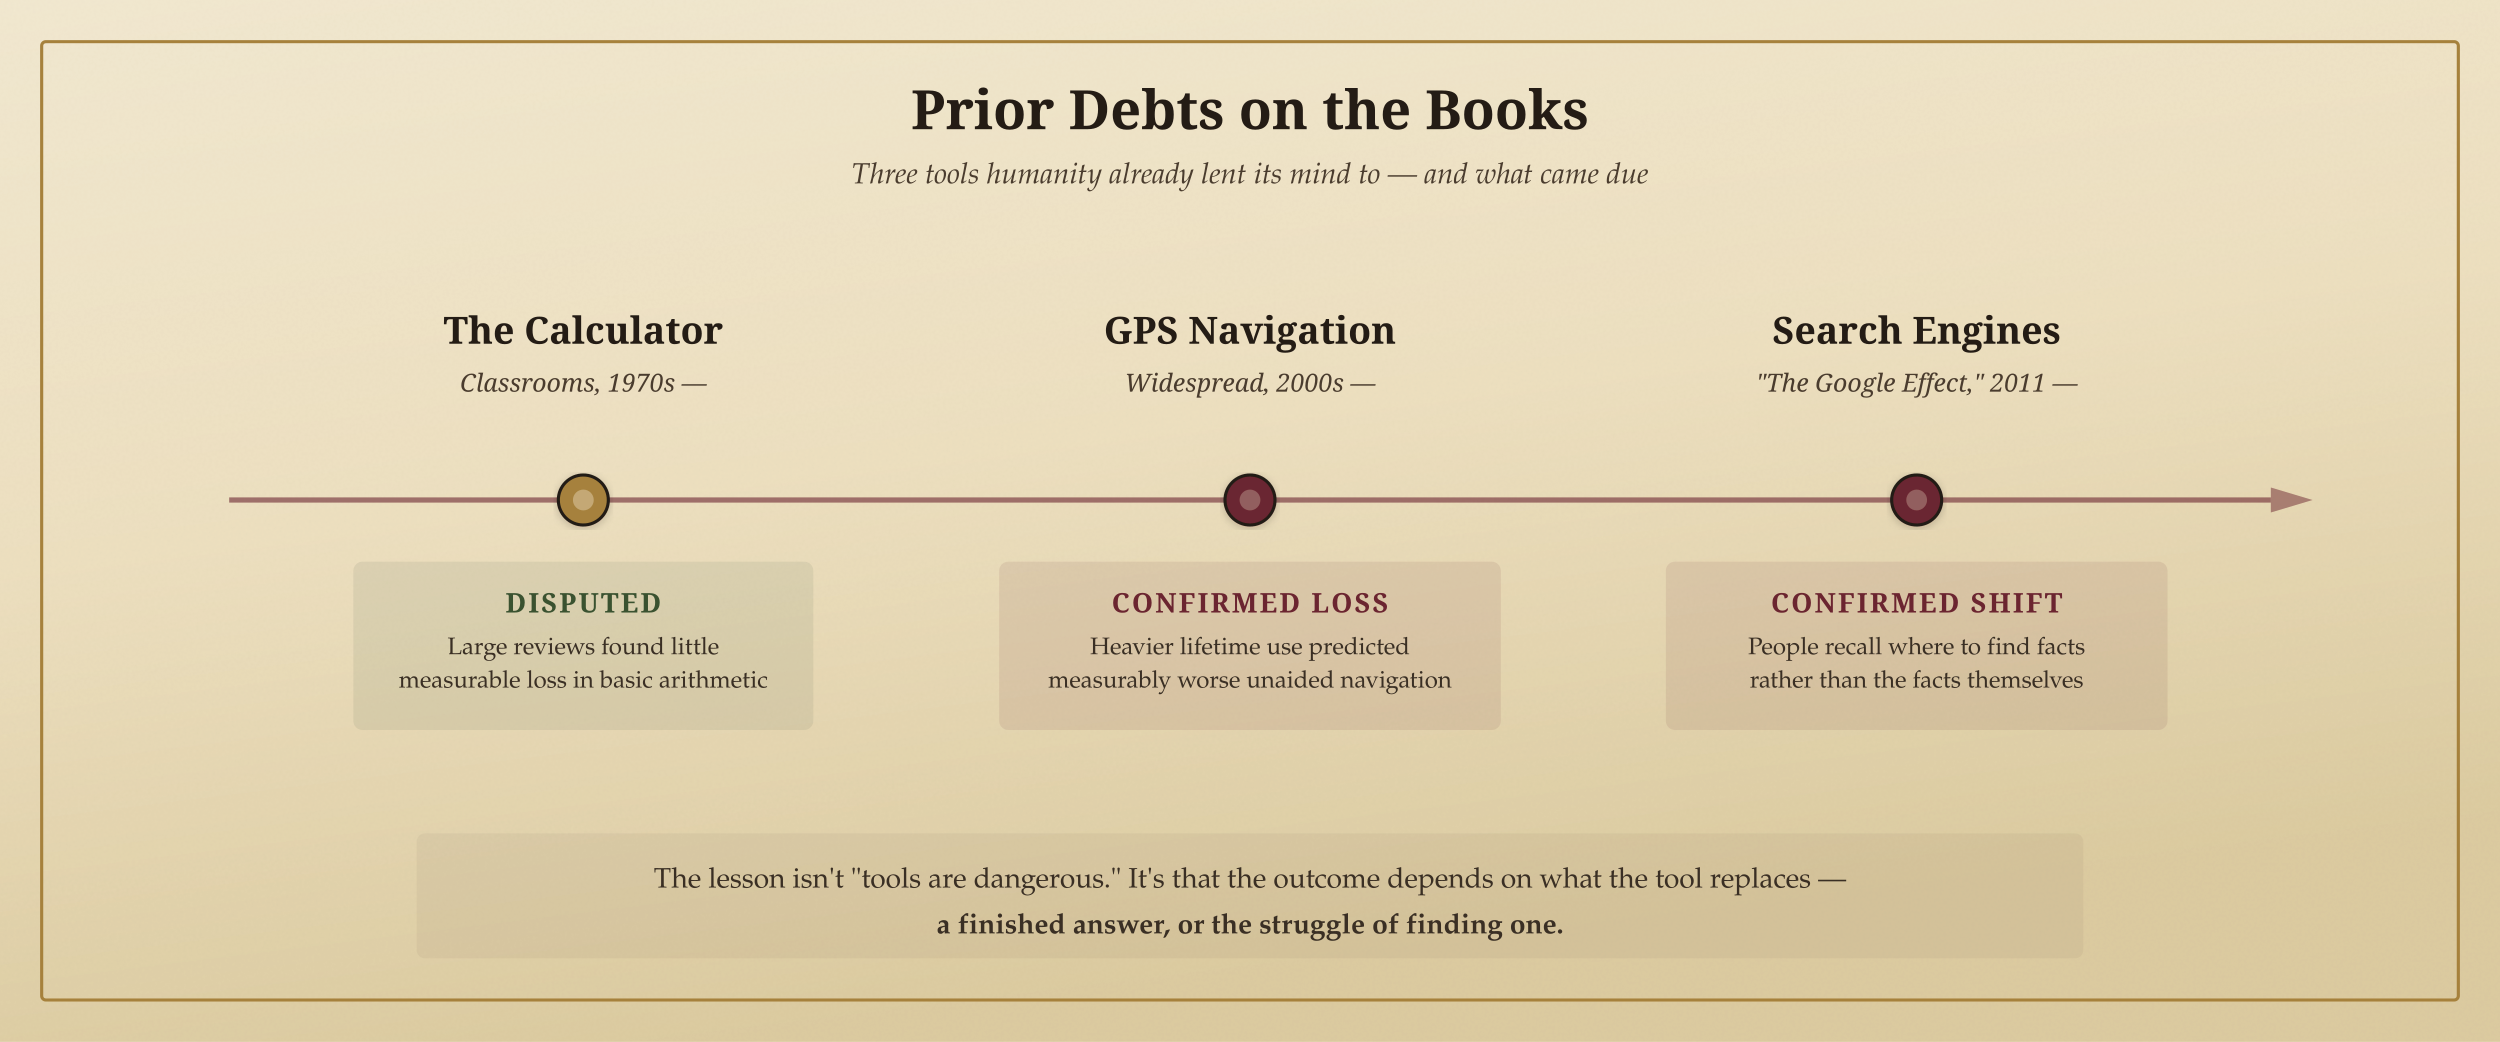
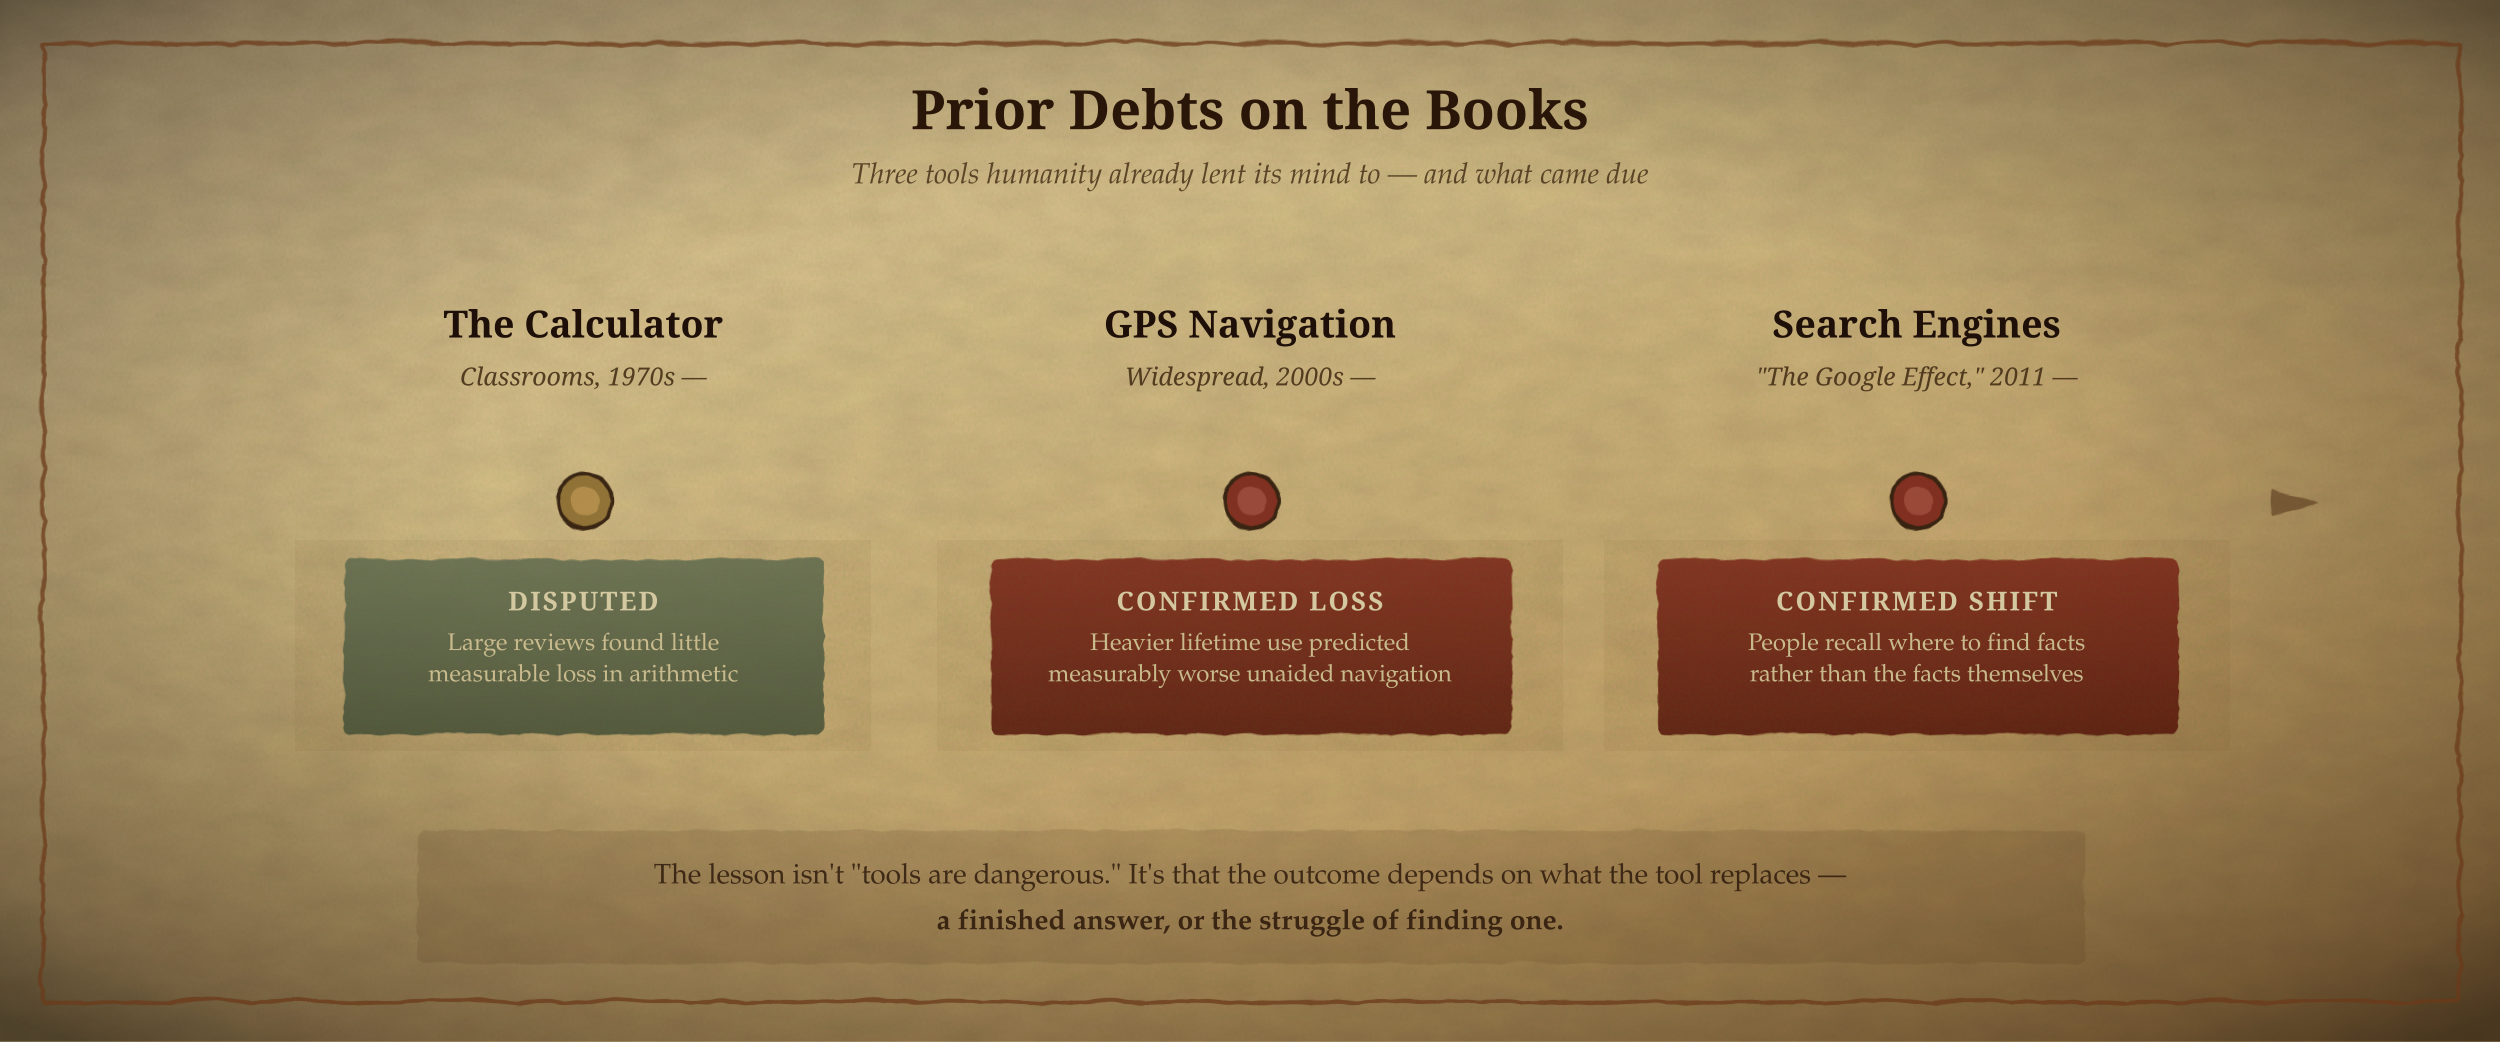
<svg xmlns="http://www.w3.org/2000/svg" viewBox="0 0 1200 500">
  <defs>
-     <filter id="grain2">
-       <feTurbulence type="fractalNoise" baseFrequency="0.65" numOctaves="3" result="noise" />
-       <feColorMatrix in="noise" type="matrix" values="0 0 0 0 0  0 0 0 0 0  0 0 0 0 0  0 0 0 0.035 0" />
-       <feComposite operator="over" in2="SourceGraphic" />
+     <filter id="canvas2" x="-5%" y="-5%" width="110%" height="110%">
+       <feTurbulence type="fractalNoise" baseFrequency="0.04 0.08" numOctaves="5" seed="9" result="linen" />
+       <feColorMatrix in="linen" type="matrix" values="0 0 0 0 0.13  0 0 0 0 0.09  0 0 0 0 0.06  0 0 0 0.26 0" result="t" />
+       <feComposite in="t" in2="SourceGraphic" operator="over" />
    </filter>
-     <linearGradient id="parch2" x1="0" y1="0" x2="0.3" y2="1">
-       <stop offset="0%" stop-color="#F2E8D0" />
-       <stop offset="50%" stop-color="#EDE0C0" />
-       <stop offset="100%" stop-color="#DCCBA0" />
+     <filter id="crackle2">
+       <feTurbulence type="fractalNoise" baseFrequency="0.7 0.5" numOctaves="4" seed="13" result="c" />
+       <feColorMatrix in="c" type="matrix" values="0 0 0 0 0.07  0 0 0 0 0.04  0 0 0 0 0.02  0 0 0 0.10 0" result="ct" />
+       <feComposite in="ct" in2="SourceGraphic" operator="over" />
+     </filter>
+     <filter id="warp2">
+       <feTurbulence type="turbulence" baseFrequency="0.025 0.04" numOctaves="3" seed="5" result="w" />
+       <feDisplacementMap in="SourceGraphic" in2="w" scale="4" xChannelSelector="R" yChannelSelector="G" />
+     </filter>
+     <filter id="nodePaint">
+       <feTurbulence type="turbulence" baseFrequency="0.04 0.06" numOctaves="3" seed="3" result="w" />
+       <feDisplacementMap in="SourceGraphic" in2="w" scale="2.5" xChannelSelector="R" yChannelSelector="G" />
+     </filter>
+     <radialGradient id="vigAged2" cx="50%" cy="48%" r="70%">
+       <stop offset="45%" stop-color="#2C1A0A" stop-opacity="0" />
+       <stop offset="88%" stop-color="#1A0D04" stop-opacity="0.42" />
+       <stop offset="100%" stop-color="#0D0602" stop-opacity="0.62" />
+     </radialGradient>
+     <linearGradient id="ground2" x1="0.1" y1="0" x2="0.9" y2="1">
+       <stop offset="0%" stop-color="#E6D4A4" />
+       <stop offset="40%" stop-color="#D4BE86" />
+       <stop offset="100%" stop-color="#B89256" />
    </linearGradient>
-     <filter id="nodeShadow">
-       <feDropShadow dx="0" dy="1" stdDeviation="2" flood-color="#241C15" flood-opacity="0.2" />
-     </filter>
+     <linearGradient id="verdictDisp" x1="0" y1="0" x2="0" y2="1">
+       <stop offset="0%" stop-color="#5C6B50" />
+       <stop offset="100%" stop-color="#3E4D36" />
+     </linearGradient>
+     <linearGradient id="verdictLoss" x1="0" y1="0" x2="0" y2="1">
+       <stop offset="0%" stop-color="#7A2418" />
+       <stop offset="100%" stop-color="#541409" />
+     </linearGradient>
  </defs>
-   <rect width="1200" height="500" fill="url(#parch2)" />
-   <rect width="1200" height="500" fill="url(#parch2)" filter="url(#grain2)" />
-   <rect x="20" y="20" width="1160" height="460" fill="none" stroke="#A6813C" stroke-width="1.5" rx="2" />
-   <text x="600" y="62" text-anchor="middle" font-family="Georgia, serif" font-size="26" font-weight="bold" fill="#241C15">
+   <rect width="1200" height="500" fill="url(#ground2)" />
+   <rect width="1200" height="500" fill="url(#ground2)" filter="url(#canvas2)" opacity="0.88" />
+   <rect width="1200" height="500" filter="url(#crackle2)" fill="transparent" />
+   <rect width="1200" height="500" fill="url(#vigAged2)" />
+   <rect x="20" y="20" width="1160" height="460" fill="none" stroke="#6B3A1A" stroke-width="2" rx="1" filter="url(#warp2)" opacity="0.75" />
+   <text x="600" y="62" text-anchor="middle" font-family="Georgia,serif" font-size="26" font-weight="bold" fill="#2A1608">
    Prior Debts on the Books
  </text>
-   <text x="600" y="88" text-anchor="middle" font-family="Palatino, Georgia, serif" font-style="italic" font-size="14" fill="#4a3c2e">
+   <text x="600" y="88" text-anchor="middle" font-family="Palatino,Georgia,serif" font-style="italic" font-size="14" fill="#3E2810" opacity="0.8">
    Three tools humanity already lent its mind to — and what came due
  </text>
-   <line x1="110" y1="240" x2="1090" y2="240" stroke="#6B2530" stroke-width="2.5" opacity="0.6" />
-   <polygon points="1090,234 1110,240 1090,246" fill="#6B2530" opacity="0.5" />
-   <g transform="translate(280,240)" filter="url(#nodeShadow)">
-     <circle r="12" fill="#A6813C" stroke="#241C15" stroke-width="1.5" />
-     <circle r="5" fill="#EFE3C8" opacity="0.4" />
+   <line x1="110" y1="240" x2="1090" y2="240" stroke="#4A2810" stroke-width="3" stroke-linecap="round" opacity="0.55" filter="url(#warp2)" />
+   <polygon points="1090,234 1112,240 1090,246" fill="#4A2810" opacity="0.5" filter="url(#warp2)" />
+   <g transform="translate(280,240)" filter="url(#nodePaint)">
+     <circle r="13" fill="#8B6C30" stroke="#2A1608" stroke-width="1.8" opacity="0.9" />
+     <circle r="7" fill="#D4A860" opacity="0.5" />
  </g>
-   <g transform="translate(280,240)" font-family="Georgia, serif">
-     <text y="-75" text-anchor="middle" font-size="18" font-weight="bold" fill="#241C15">The Calculator</text>
-     <text y="-52" text-anchor="middle" font-size="12" fill="#4a3c2e" font-style="italic">Classrooms, 1970s —</text>
-     <rect x="-110" y="30" width="220" height="80" fill="#4B5A45" opacity="0.10" rx="4" stroke="#4B5A45" stroke-width="0.8" />
-     <text y="54" text-anchor="middle" font-size="13" font-weight="bold" fill="#3a5230" letter-spacing="1">DISPUTED</text>
-     <text y="74" text-anchor="middle" font-family="Palatino, Georgia, serif" font-size="11.5" fill="#3a2f24">Large reviews found little</text>
-     <text y="90" text-anchor="middle" font-family="Palatino, Georgia, serif" font-size="11.5" fill="#3a2f24">measurable loss in basic arithmetic</text>
+   <g transform="translate(280,240)" font-family="Georgia,serif">
+     <text y="-78" text-anchor="middle" font-size="18" font-weight="bold" fill="#1E1008">The Calculator</text>
+     <text y="-55" text-anchor="middle" font-size="12" fill="#3E2810" font-style="italic" opacity="0.85">Classrooms, 1970s —</text>
+     <rect x="-115" y="28" width="230" height="84" fill="url(#verdictDisp)" opacity="0.82" rx="3" filter="url(#nodePaint)" />
+     <rect x="-115" y="28" width="230" height="84" filter="url(#crackle2)" fill="transparent" />
+     <text y="53" text-anchor="middle" font-size="12.5" font-weight="bold" fill="#D4C8A0" letter-spacing="1">DISPUTED</text>
+     <text y="72" text-anchor="middle" font-family="Palatino,Georgia,serif" font-size="11.5" fill="#C8BA8C">Large reviews found little</text>
+     <text y="87" text-anchor="middle" font-family="Palatino,Georgia,serif" font-size="11.5" fill="#C8BA8C">measurable loss in arithmetic</text>
  </g>
-   <g transform="translate(600,240)" filter="url(#nodeShadow)">
-     <circle r="12" fill="#6B2530" stroke="#241C15" stroke-width="1.5" />
-     <circle r="5" fill="#EFE3C8" opacity="0.3" />
+   <g transform="translate(600,240)" filter="url(#nodePaint)">
+     <circle r="13" fill="#7A2418" stroke="#2A1608" stroke-width="1.8" opacity="0.9" />
+     <circle r="7" fill="#C07060" opacity="0.4" />
  </g>
-   <g transform="translate(600,240)" font-family="Georgia, serif">
-     <text y="-75" text-anchor="middle" font-size="18" font-weight="bold" fill="#241C15">GPS Navigation</text>
-     <text y="-52" text-anchor="middle" font-size="12" fill="#4a3c2e" font-style="italic">Widespread, 2000s —</text>
-     <rect x="-120" y="30" width="240" height="80" fill="#6B2530" opacity="0.10" rx="4" stroke="#6B2530" stroke-width="0.8" />
-     <text y="54" text-anchor="middle" font-size="13" font-weight="bold" fill="#6B2530" letter-spacing="1">CONFIRMED LOSS</text>
-     <text y="74" text-anchor="middle" font-family="Palatino, Georgia, serif" font-size="11.5" fill="#3a2f24">Heavier lifetime use predicted</text>
-     <text y="90" text-anchor="middle" font-family="Palatino, Georgia, serif" font-size="11.5" fill="#3a2f24">measurably worse unaided navigation</text>
+   <g transform="translate(600,240)" font-family="Georgia,serif">
+     <text y="-78" text-anchor="middle" font-size="18" font-weight="bold" fill="#1E1008">GPS Navigation</text>
+     <text y="-55" text-anchor="middle" font-size="12" fill="#3E2810" font-style="italic" opacity="0.85">Widespread, 2000s —</text>
+     <rect x="-125" y="28" width="250" height="84" fill="url(#verdictLoss)" opacity="0.85" rx="3" filter="url(#nodePaint)" />
+     <rect x="-125" y="28" width="250" height="84" filter="url(#crackle2)" fill="transparent" />
+     <text y="53" text-anchor="middle" font-size="12.5" font-weight="bold" fill="#D4C8A0" letter-spacing="1">CONFIRMED LOSS</text>
+     <text y="72" text-anchor="middle" font-family="Palatino,Georgia,serif" font-size="11.5" fill="#C8BA8C">Heavier lifetime use predicted</text>
+     <text y="87" text-anchor="middle" font-family="Palatino,Georgia,serif" font-size="11.5" fill="#C8BA8C">measurably worse unaided navigation</text>
  </g>
-   <g transform="translate(920,240)" filter="url(#nodeShadow)">
-     <circle r="12" fill="#6B2530" stroke="#241C15" stroke-width="1.5" />
-     <circle r="5" fill="#EFE3C8" opacity="0.3" />
+   <g transform="translate(920,240)" filter="url(#nodePaint)">
+     <circle r="13" fill="#7A2418" stroke="#2A1608" stroke-width="1.8" opacity="0.9" />
+     <circle r="7" fill="#C07060" opacity="0.4" />
  </g>
-   <g transform="translate(920,240)" font-family="Georgia, serif">
-     <text y="-75" text-anchor="middle" font-size="18" font-weight="bold" fill="#241C15">Search Engines</text>
-     <text y="-52" text-anchor="middle" font-size="12" fill="#4a3c2e" font-style="italic">"The Google Effect," 2011 —</text>
-     <rect x="-120" y="30" width="240" height="80" fill="#6B2530" opacity="0.10" rx="4" stroke="#6B2530" stroke-width="0.8" />
-     <text y="54" text-anchor="middle" font-size="13" font-weight="bold" fill="#6B2530" letter-spacing="1">CONFIRMED SHIFT</text>
-     <text y="74" text-anchor="middle" font-family="Palatino, Georgia, serif" font-size="11.5" fill="#3a2f24">People recall where to find facts</text>
-     <text y="90" text-anchor="middle" font-family="Palatino, Georgia, serif" font-size="11.5" fill="#3a2f24">rather than the facts themselves</text>
+   <g transform="translate(920,240)" font-family="Georgia,serif">
+     <text y="-78" text-anchor="middle" font-size="18" font-weight="bold" fill="#1E1008">Search Engines</text>
+     <text y="-55" text-anchor="middle" font-size="12" fill="#3E2810" font-style="italic" opacity="0.85">"The Google Effect," 2011 —</text>
+     <rect x="-125" y="28" width="250" height="84" fill="url(#verdictLoss)" opacity="0.85" rx="3" filter="url(#nodePaint)" />
+     <rect x="-125" y="28" width="250" height="84" filter="url(#crackle2)" fill="transparent" />
+     <text y="53" text-anchor="middle" font-size="12.5" font-weight="bold" fill="#D4C8A0" letter-spacing="1">CONFIRMED SHIFT</text>
+     <text y="72" text-anchor="middle" font-family="Palatino,Georgia,serif" font-size="11.5" fill="#C8BA8C">People recall where to find facts</text>
+     <text y="87" text-anchor="middle" font-family="Palatino,Georgia,serif" font-size="11.5" fill="#C8BA8C">rather than the facts themselves</text>
  </g>
-   <rect x="200" y="400" width="800" height="60" fill="#241C15" opacity="0.05" rx="4" />
-   <text x="600" y="426" text-anchor="middle" font-family="Palatino, Georgia, serif" font-size="13.5" fill="#3a2f24">
+   <rect x="200" y="398" width="800" height="64" fill="#3E2810" opacity="0.14" rx="3" filter="url(#nodePaint)" />
+   <text x="600" y="424" text-anchor="middle" font-family="Palatino,Georgia,serif" font-size="13.5" fill="#2A1608" opacity="0.82">
    The lesson isn't "tools are dangerous." It's that the outcome depends on what the tool replaces —
  </text>
-   <text x="600" y="448" text-anchor="middle" font-family="Palatino, Georgia, serif" font-size="13.5" fill="#3a2f24" font-weight="bold">
+   <text x="600" y="446" text-anchor="middle" font-family="Palatino,Georgia,serif" font-size="13.5" fill="#2A1608" font-weight="bold" opacity="0.85">
    a finished answer, or the struggle of finding one.
  </text>
</svg>
